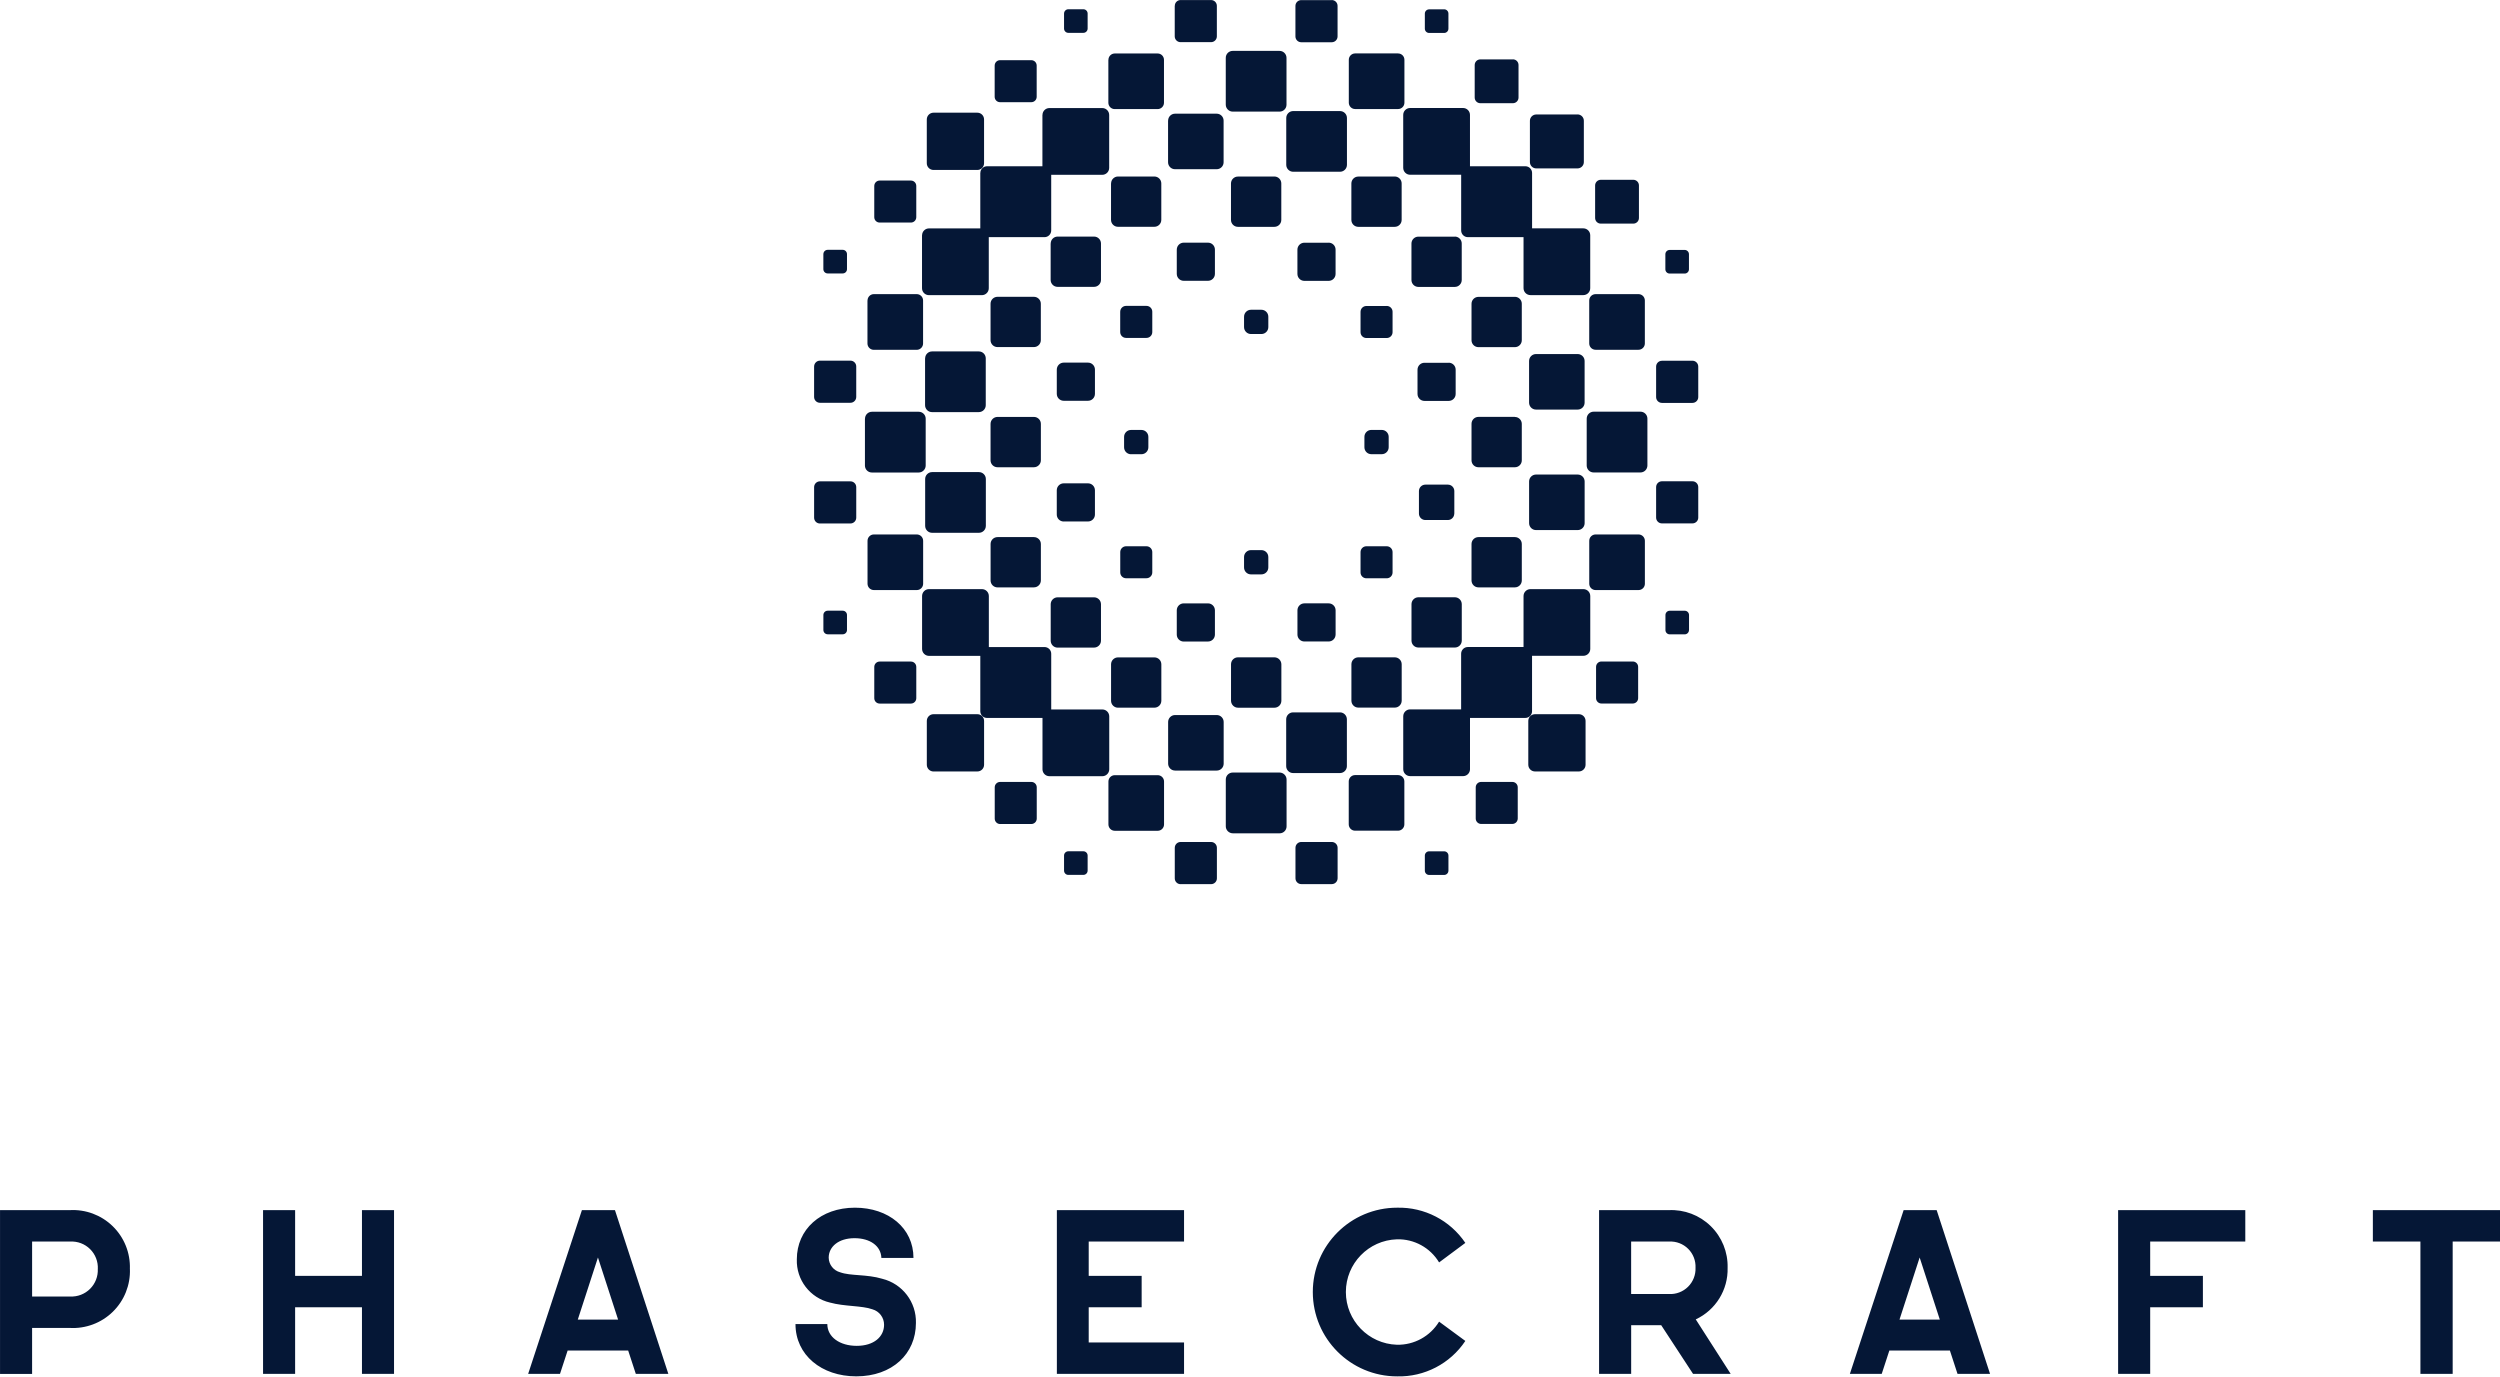
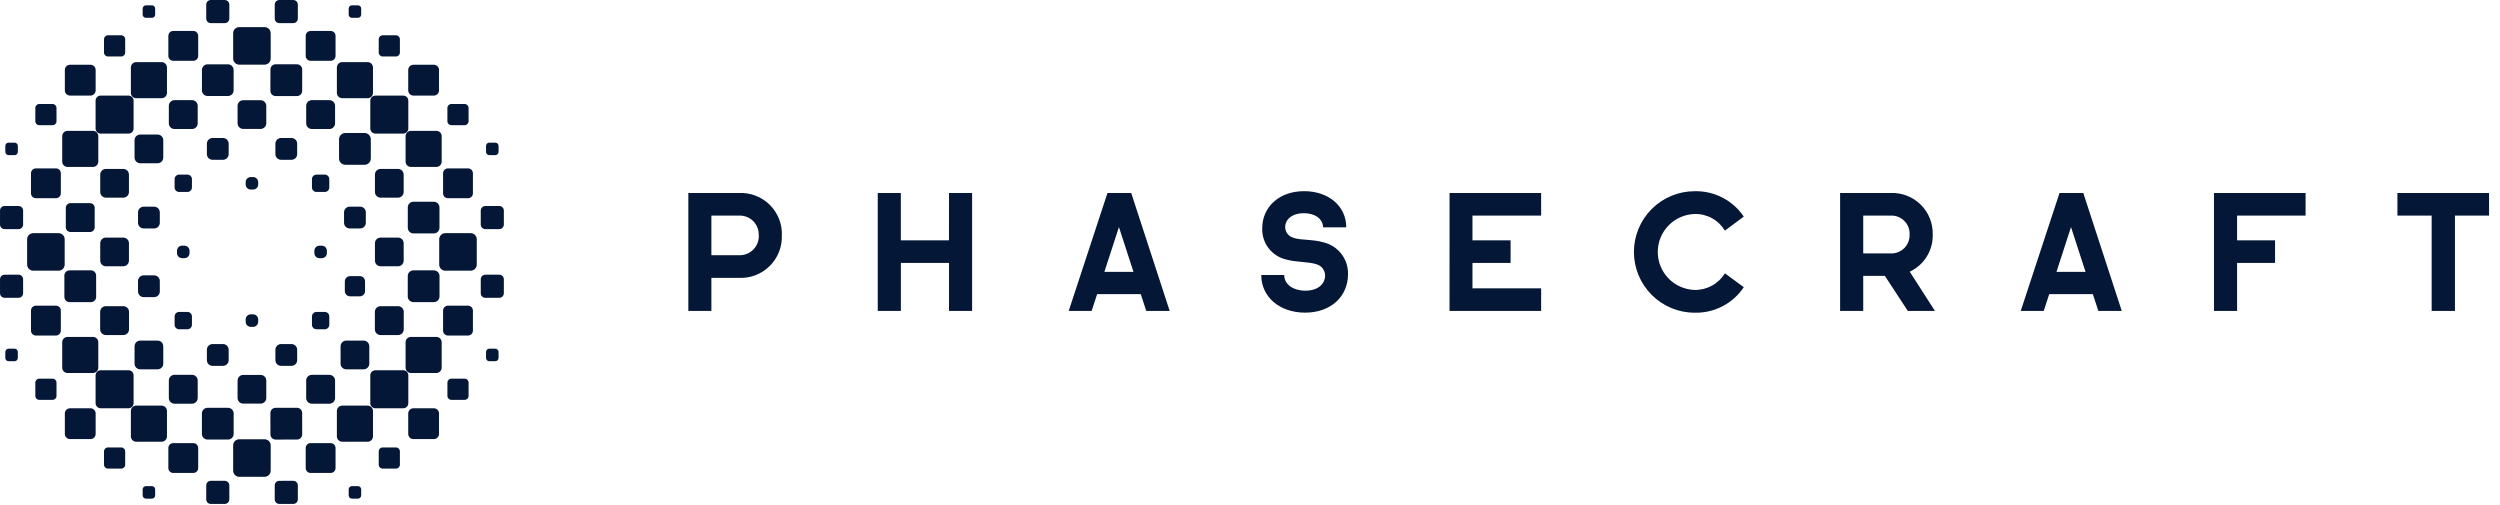
- <svg xmlns="http://www.w3.org/2000/svg" width="186" height="102.4" viewBox="0 0 186 102.4">
-   <g id="PC_Logo_Temp" data-name="PC Logo – Temp" transform="translate(-35 -34.563)">
-     <path id="Path_36048" data-name="Path 36048" d="M387.379,440.242v2.337h-3.521v9.846h-2.4v-9.846h-3.538v-2.337Zm-28.412,12.183h2.386v-4.957h3.922v-2.337h-3.922v-2.553h7.076v-2.337h-9.462Zm-13.5-12.183,3.972,12.183h-2.42l-.567-1.736h-4.506l-.567,1.736h-2.37l4-12.183Zm.234,8.144-1.5-4.622-1.5,4.622Zm-18.158-.017,2.6,4.056h-2.8l-2.369-3.622h-2.236v3.622H320.35V440.242h5.174a4.182,4.182,0,0,1,4.389,4.289A4.111,4.111,0,0,1,327.543,448.369Zm-.017-3.838a1.866,1.866,0,0,0-1.953-1.953h-2.837v3.905h2.82A1.879,1.879,0,0,0,327.526,444.531Zm-22.216-2.119a3.545,3.545,0,0,1,3.138,1.719l1.952-1.452a5.948,5.948,0,0,0-5.073-2.62,6.275,6.275,0,0,0,0,12.55,5.921,5.921,0,0,0,5.073-2.636l-1.952-1.436a3.584,3.584,0,0,1-3.138,1.719,3.924,3.924,0,0,1,0-7.844Zm-25.3,10.013h9.462v-2.337h-7.093v-2.62h3.939v-2.337h-3.939v-2.553h7.093v-2.337h-9.462Zm-12.987-7.076c-1.168-.351-2.353-.2-3.138-.484a1.148,1.148,0,0,1-.851-1.085c0-.818.735-1.452,1.92-1.452,1.168,0,1.969.584,2,1.469h2.387c0-2.219-1.853-3.738-4.355-3.738-2.554,0-4.323,1.619-4.323,3.839a3.192,3.192,0,0,0,2.47,3.221c1.085.3,2.369.217,3.154.5a1.191,1.191,0,0,1,.867,1.151c0,.885-.751,1.568-2.036,1.568-1.252,0-2.186-.651-2.186-1.619h-2.369c0,2.3,1.936,3.888,4.522,3.888,2.67,0,4.439-1.668,4.439-3.971A3.294,3.294,0,0,0,267.02,445.349Zm-19.891-5.107,3.972,12.183h-2.42l-.568-1.736h-4.506l-.568,1.736h-2.369l4-12.183Zm.234,8.144-1.5-4.622-1.5,4.622Zm-19.057-3.254h-4.973v-4.89h-2.386v12.183h2.386v-4.957h4.973v4.957h2.386V440.242h-2.386Zm-17.265-.517a4.241,4.241,0,0,1-4.49,4.39h-2.787v3.421h-2.386V440.242h5.173A4.237,4.237,0,0,1,211.042,444.614Zm-2.387,0a1.949,1.949,0,0,0-2.052-2.036h-2.837v4.089H206.6A1.963,1.963,0,0,0,208.655,444.614Z" transform="translate(-166.379 -315.644)" fill="#051736" />
-     <path id="Path_36049" data-name="Path 36049" d="M299.849,352.57v-2.326a.4.4,0,0,1,.4-.4h2.326a.4.4,0,0,1,.4.4v2.326a.4.4,0,0,1-.4.4h-2.326A.4.4,0,0,1,299.849,352.57Zm-3.468-4.754H297.5a.319.319,0,0,0,.319-.32v-1.117a.319.319,0,0,0-.319-.319h-1.117a.319.319,0,0,0-.32.319V347.5A.32.32,0,0,0,296.381,347.815Zm17.906,17.9h1.117a.319.319,0,0,0,.319-.32v-1.117a.319.319,0,0,0-.319-.32h-1.117a.319.319,0,0,0-.319.32V365.4A.319.319,0,0,0,314.288,365.717Zm13.589-22.358h.774a.516.516,0,0,0,.516-.516v-.774a.516.516,0,0,0-.516-.516h-.774a.516.516,0,0,0-.516.516v.774A.516.516,0,0,0,327.877,343.359Zm-8.925-8.94h.774a.516.516,0,0,0,.516-.516v-.774a.516.516,0,0,0-.516-.516h-.774a.516.516,0,0,0-.516.516v.774A.516.516,0,0,0,318.952,334.42Zm-9.74,27.513h2.326a.405.405,0,0,0,.4-.4V359.2a.4.4,0,0,0-.4-.4h-2.326a.4.4,0,0,0-.4.4v2.326A.405.405,0,0,0,309.212,361.933Zm-4.953-3.91h3.261a.5.5,0,0,0,.5-.5V354.26a.5.5,0,0,0-.5-.5h-3.261a.5.5,0,0,0-.5.5v3.261A.5.5,0,0,0,304.258,358.023Zm-8.452-18.45,2.27,0a.432.432,0,0,0,.432-.432l0-2.271a.432.432,0,0,0-.433-.432l-2.27,0a.433.433,0,0,0-.432.433l0,2.27A.432.432,0,0,0,295.807,339.573Zm22.774,4.074H320.1a.433.433,0,0,0,.433-.433V341.7a.433.433,0,0,0-.433-.434h-1.516a.433.433,0,0,0-.434.434v1.516A.433.433,0,0,0,318.581,343.647Zm-4.636-4.223,1.806,0a.516.516,0,0,0,.516-.516l0-1.806a.517.517,0,0,0-.517-.516l-1.806,0a.517.517,0,0,0-.516.517l0,1.806A.516.516,0,0,0,313.945,339.425Zm8.927,8.931h1.806a.515.515,0,0,0,.516-.516v-1.806a.516.516,0,0,0-.516-.516h-1.806a.516.516,0,0,0-.516.516v1.806A.516.516,0,0,0,322.873,348.356Zm-13.852-4.029h2.709a.517.517,0,0,0,.516-.516V341.1a.516.516,0,0,0-.516-.516h-2.709a.516.516,0,0,0-.516.516v2.709A.516.516,0,0,0,309.021,344.327Zm0-8.94h2.709a.516.516,0,0,0,.516-.516v-2.709a.516.516,0,0,0-.516-.516h-2.709a.516.516,0,0,0-.516.516v2.709A.516.516,0,0,0,309.021,335.387Zm4.471,13.421H316.2a.516.516,0,0,0,.516-.516v-2.709a.517.517,0,0,0-.516-.516h-2.709a.517.517,0,0,0-.516.516v2.709A.516.516,0,0,0,313.492,348.808Zm4.492,4.47h2.709a.516.516,0,0,0,.516-.516v-2.709a.516.516,0,0,0-.516-.516h-2.709a.516.516,0,0,0-.516.516v2.709A.516.516,0,0,0,317.984,353.277Zm4.656,13.13h2.27a.432.432,0,0,0,.432-.432V363.7a.432.432,0,0,0-.432-.432h-2.27a.432.432,0,0,0-.432.432v2.27A.432.432,0,0,0,322.641,366.407ZM304.15,340.264l3.484,0a.516.516,0,0,0,.516-.517l0-3.483a.516.516,0,0,0-.516-.516l-3.484,0a.515.515,0,0,0-.515.516l0,3.483A.515.515,0,0,0,304.15,340.264Zm-4.33,4.261h3.192a.472.472,0,0,0,.473-.473V340.86a.473.473,0,0,0-.473-.473H299.82a.473.473,0,0,0-.473.473v3.192A.473.473,0,0,0,299.82,344.525Zm-.145-8.751h3.483a.516.516,0,0,0,.516-.516v-3.483a.516.516,0,0,0-.516-.516h-3.483a.516.516,0,0,0-.516.516v3.483A.516.516,0,0,0,299.675,335.774Zm4.247,13.646h3.935a.516.516,0,0,0,.516-.516V344.97a.516.516,0,0,0-.516-.516h-3.935a.516.516,0,0,0-.516.516V348.9A.516.516,0,0,0,303.921,349.421Zm4.316,4.62h4.276a.5.5,0,0,0,.5-.5v-4.276a.5.5,0,0,0-.5-.5h-4.276a.5.5,0,0,0-.5.5v4.276A.5.5,0,0,0,308.237,354.04Zm4.642,4.334h3.935a.516.516,0,0,0,.516-.516v-3.935a.516.516,0,0,0-.516-.516h-3.935a.516.516,0,0,0-.516.516v3.935A.516.516,0,0,0,312.879,358.374Zm9.348-.419h3.1a.515.515,0,0,0,.516-.516v-3.1a.516.516,0,0,0-.516-.516h-3.1a.517.517,0,0,0-.516.516v3.1A.516.516,0,0,0,322.227,357.954Zm-4.485,4.48h3.192a.473.473,0,0,0,.473-.473v-3.192a.472.472,0,0,0-.473-.473h-3.192a.473.473,0,0,0-.473.473v3.192A.473.473,0,0,0,317.742,362.434Zm8.782.188h3.483a.516.516,0,0,0,.516-.516v-3.484a.516.516,0,0,0-.516-.516h-3.483a.516.516,0,0,0-.516.516v3.484A.516.516,0,0,0,326.524,362.622Zm3.612-9.861v-2.709a.516.516,0,0,0-.516-.516h-2.709a.516.516,0,0,0-.516.516v2.709a.516.516,0,0,0,.516.516h2.709A.516.516,0,0,0,330.137,352.761Zm17.586,8.767V359.2a.4.4,0,0,0-.4-.4h-2.326a.4.4,0,0,0-.4.4v2.326a.405.405,0,0,0,.4.4h2.326A.405.405,0,0,0,347.722,361.528Zm-5.156,3.87v-1.117a.319.319,0,0,0-.319-.32H341.13a.319.319,0,0,0-.319.32V365.4a.319.319,0,0,0,.319.32h1.117A.319.319,0,0,0,342.566,365.4Zm17.9-17.9v-1.117a.319.319,0,0,0-.319-.319h-1.117a.319.319,0,0,0-.319.319V347.5a.319.319,0,0,0,.319.32h1.117A.319.319,0,0,0,360.463,347.5ZM338.121,333.9v-.774a.516.516,0,0,0-.516-.516h-.774a.516.516,0,0,0-.516.516v.774a.516.516,0,0,0,.516.516h.774A.516.516,0,0,0,338.121,333.9Zm-8.982,8.929v-.753a.5.5,0,0,0-.5-.5h-.753a.5.5,0,0,0-.5.5v.753a.5.5,0,0,0,.5.5h.753A.5.5,0,0,0,329.139,342.832Zm27.542,9.737v-2.326a.4.4,0,0,0-.4-.4H353.95a.4.4,0,0,0-.4.4v2.326a.4.4,0,0,0,.4.4h2.326A.4.4,0,0,0,356.681,352.57Zm-3.912,4.951V354.26a.5.5,0,0,0-.5-.5h-3.261a.5.5,0,0,0-.5.5v3.261a.5.5,0,0,0,.5.5h3.261A.5.5,0,0,0,352.769,357.521Zm-18.448,8.452,0-2.27a.432.432,0,0,0-.433-.432l-2.27,0a.432.432,0,0,0-.432.433l0,2.27a.432.432,0,0,0,.432.432l2.271,0A.432.432,0,0,0,334.32,365.973Zm4.089-22.758V341.7a.433.433,0,0,0-.434-.434H336.46a.433.433,0,0,0-.433.434v1.516a.433.433,0,0,0,.433.433h1.516A.433.433,0,0,0,338.41,343.214Zm-4.238,4.624,0-1.806a.516.516,0,0,0-.517-.515l-1.806,0a.516.516,0,0,0-.516.516l0,1.806a.515.515,0,0,0,.516.515l1.806,0A.517.517,0,0,0,334.171,347.839Zm8.833-9v-1.676a.479.479,0,0,0-.479-.479h-1.675a.479.479,0,0,0-.479.479v1.676a.478.478,0,0,0,.479.479h1.675A.478.478,0,0,0,343,338.842Zm-3.916,13.919v-2.709a.516.516,0,0,0-.516-.516h-2.709a.516.516,0,0,0-.516.516v2.709a.516.516,0,0,0,.516.516h2.709A.516.516,0,0,0,339.089,352.761Zm-8.957,0v-2.709a.516.516,0,0,0-.516-.516h-2.709a.516.516,0,0,0-.516.516v2.709a.516.516,0,0,0,.516.516h2.709A.516.516,0,0,0,330.132,352.761Zm13.427-4.469v-2.709a.517.517,0,0,0-.516-.516h-2.709a.517.517,0,0,0-.516.516v2.709a.516.516,0,0,0,.516.516h2.709A.516.516,0,0,0,343.559,348.292Zm4.466-4.481V341.1a.516.516,0,0,0-.515-.516H344.8a.516.516,0,0,0-.516.516v2.709a.516.516,0,0,0,.516.516h2.709A.516.516,0,0,0,348.025,343.81Zm13.128-4.671v-2.27a.433.433,0,0,0-.432-.432H358.45a.433.433,0,0,0-.432.432v2.27a.432.432,0,0,0,.432.432h2.271A.432.432,0,0,0,361.154,339.139Zm-26.142,18.49,0-3.483a.516.516,0,0,0-.517-.516l-3.483,0a.515.515,0,0,0-.516.517l0,3.483a.516.516,0,0,0,.517.516l3.483,0A.517.517,0,0,0,335.011,357.63Zm4.276,4.332v-3.192a.473.473,0,0,0-.473-.473h-3.192a.472.472,0,0,0-.473.473v3.192a.473.473,0,0,0,.473.473h3.192A.473.473,0,0,0,339.287,361.961Zm-8.769.146v-3.484a.516.516,0,0,0-.516-.516h-3.484a.516.516,0,0,0-.516.516v3.484a.515.515,0,0,0,.516.516H330A.515.515,0,0,0,330.518,362.107Zm13.653-4.249v-3.935a.516.516,0,0,0-.516-.516h-3.935a.516.516,0,0,0-.516.516v3.935a.516.516,0,0,0,.516.516h3.935A.516.516,0,0,0,344.172,357.858Zm4.616-4.314v-4.276a.5.5,0,0,0-.5-.5h-4.276a.5.5,0,0,0-.5.5v4.276a.5.5,0,0,0,.5.5h4.276A.5.5,0,0,0,348.788,353.544Zm4.332-4.64V344.97a.516.516,0,0,0-.516-.516H348.67a.516.516,0,0,0-.516.516V348.9a.516.516,0,0,0,.516.516H352.6A.516.516,0,0,0,353.12,348.9Zm-.419-9.352v-3.1a.515.515,0,0,0-.516-.516h-3.1a.515.515,0,0,0-.516.516v3.1a.516.516,0,0,0,.516.516h3.1A.516.516,0,0,0,352.7,339.552Zm4.482,4.5V340.86a.473.473,0,0,0-.473-.473h-3.193a.473.473,0,0,0-.473.473v3.192a.473.473,0,0,0,.473.473h3.193A.473.473,0,0,0,357.183,344.052Zm.188-8.794v-3.483a.516.516,0,0,0-.516-.516h-3.483a.516.516,0,0,0-.516.516v3.483a.516.516,0,0,0,.516.516h3.483A.516.516,0,0,0,357.371,335.258Zm-9.861-3.612H344.8a.516.516,0,0,0-.516.516v2.709a.516.516,0,0,0,.516.516h2.709a.516.516,0,0,0,.515-.516v-2.709A.515.515,0,0,0,347.51,331.646Zm-47.661-17.183v2.326a.4.4,0,0,0,.4.4h2.326a.4.4,0,0,0,.4-.4v-2.326a.4.4,0,0,0-.4-.4h-2.326A.4.4,0,0,0,299.849,314.463Zm-3.787,5.074v1.117a.32.32,0,0,0,.32.32H297.5a.319.319,0,0,0,.319-.32v-1.117a.319.319,0,0,0-.319-.32h-1.117A.32.32,0,0,0,296.062,319.537Zm17.907-17.9v1.117a.319.319,0,0,0,.319.32h1.117a.319.319,0,0,0,.319-.32v-1.117a.319.319,0,0,0-.319-.319h-1.117A.319.319,0,0,0,313.969,301.635Zm13.392,22.555v.774a.516.516,0,0,0,.516.516h.774a.516.516,0,0,0,.516-.516v-.774a.516.516,0,0,0-.516-.516h-.774A.516.516,0,0,0,327.361,324.19Zm-8.9,8.951v.752a.5.5,0,0,0,.5.5h.753a.5.5,0,0,0,.5-.5v-.752a.5.5,0,0,0-.5-.5h-.753A.5.5,0,0,0,318.461,333.141Zm-9.654-27.636v2.326a.4.4,0,0,0,.4.4h2.326a.4.4,0,0,0,.4-.4v-2.326a.4.4,0,0,0-.4-.4h-2.326A.4.4,0,0,0,308.807,305.505Zm-5.05,4.007v3.261a.5.5,0,0,0,.5.5h3.261a.5.5,0,0,0,.5-.5v-3.261a.5.5,0,0,0-.5-.5h-3.261A.5.5,0,0,0,303.757,309.512Zm-8.384,18.38,0,2.27a.433.433,0,0,0,.432.433l2.27,0a.433.433,0,0,0,.433-.432l0-2.27a.432.432,0,0,0-.432-.433l-2.27,0A.433.433,0,0,0,295.374,327.892Zm22.774-4.073v1.516a.433.433,0,0,0,.434.433H320.1a.433.433,0,0,0,.433-.433v-1.516a.433.433,0,0,0-.433-.433h-1.516A.433.433,0,0,0,318.147,323.819Zm-4.718,4.305,0,1.806a.516.516,0,0,0,.516.516l1.806,0a.517.517,0,0,0,.517-.516l0-1.806a.517.517,0,0,0-.516-.517l-1.806,0A.516.516,0,0,0,313.429,328.124Zm8.927-8.931V321a.516.516,0,0,0,.516.516h1.806a.516.516,0,0,0,.516-.516v-1.806a.516.516,0,0,0-.516-.516h-1.806A.517.517,0,0,0,322.356,319.193ZM308.5,323.222v2.71a.516.516,0,0,0,.516.515h2.709a.516.516,0,0,0,.516-.515v-2.71a.516.516,0,0,0-.516-.516h-2.709A.516.516,0,0,0,308.5,323.222Zm0,8.94v2.709a.516.516,0,0,0,.516.516h2.709a.516.516,0,0,0,.516-.516v-2.709a.516.516,0,0,0-.516-.516h-2.709A.516.516,0,0,0,308.5,332.162Zm4.471-13.421v2.709a.516.516,0,0,0,.516.516H316.2a.516.516,0,0,0,.516-.516v-2.709a.516.516,0,0,0-.516-.516h-2.709A.516.516,0,0,0,312.976,318.741Zm4.492-4.469v2.709a.516.516,0,0,0,.516.516h2.709a.516.516,0,0,0,.516-.516v-2.709a.516.516,0,0,0-.516-.516h-2.709A.516.516,0,0,0,317.468,314.272Zm4.74-13.213v2.27a.432.432,0,0,0,.432.432h2.27a.433.433,0,0,0,.432-.432v-2.27a.432.432,0,0,0-.432-.432h-2.27A.432.432,0,0,0,322.208,301.059Zm-18.575,26.226,0,3.484a.515.515,0,0,0,.515.516l3.484,0a.515.515,0,0,0,.516-.515l0-3.484a.516.516,0,0,0-.516-.516l-3.484,0A.516.516,0,0,0,303.633,327.284Zm-4.286-4.3v3.193a.473.473,0,0,0,.473.473h3.192a.473.473,0,0,0,.473-.473V322.98a.473.473,0,0,0-.473-.473H299.82A.473.473,0,0,0,299.347,322.98Zm-.188,8.795v3.483a.516.516,0,0,0,.516.516h3.483a.516.516,0,0,0,.516-.516v-3.483a.516.516,0,0,0-.516-.516h-3.483A.516.516,0,0,0,299.159,331.775Zm4.247-13.647v3.935a.516.516,0,0,0,.516.516h3.935a.516.516,0,0,0,.516-.516v-3.935a.516.516,0,0,0-.516-.516h-3.935A.516.516,0,0,0,303.405,318.128Zm4.336-4.64v4.276a.5.5,0,0,0,.5.5h4.276a.5.5,0,0,0,.5-.5v-4.276a.5.5,0,0,0-.5-.5h-4.276A.5.5,0,0,0,307.741,313.488Zm4.622-4.314v3.935a.516.516,0,0,0,.516.516h3.935a.516.516,0,0,0,.516-.516v-3.935a.516.516,0,0,0-.516-.516h-3.935A.516.516,0,0,0,312.363,309.175Zm9.348.419v3.1a.517.517,0,0,0,.516.516h3.1a.516.516,0,0,0,.516-.516v-3.1a.516.516,0,0,0-.516-.516h-3.1A.516.516,0,0,0,321.711,309.594Zm-4.442-4.522v3.192a.473.473,0,0,0,.473.473h3.192a.473.473,0,0,0,.473-.473v-3.192a.472.472,0,0,0-.473-.473h-3.192A.473.473,0,0,0,317.27,305.072Zm8.739-.146v3.483a.516.516,0,0,0,.516.516h3.483a.516.516,0,0,0,.516-.516v-3.483a.516.516,0,0,0-.516-.516h-3.483A.516.516,0,0,0,326.008,304.926Zm3.612,8.83h-2.709a.516.516,0,0,0-.516.516v2.709a.516.516,0,0,0,.516.516h2.709a.516.516,0,0,0,.516-.516v-2.709A.516.516,0,0,0,329.621,313.756Zm17.744-8.718h-2.419a.42.42,0,0,0-.421.421v2.419a.421.421,0,0,0,.421.421h2.419a.421.421,0,0,0,.421-.421v-2.419A.421.421,0,0,0,347.365,305.038Zm-5.118-3.722H341.13a.319.319,0,0,0-.319.319v1.117a.319.319,0,0,0,.319.32h1.117a.319.319,0,0,0,.319-.32v-1.117A.319.319,0,0,0,342.247,301.316Zm17.9,17.9h-1.117a.319.319,0,0,0-.319.32v1.117a.319.319,0,0,0,.319.32h1.117a.319.319,0,0,0,.319-.32v-1.117A.32.32,0,0,0,360.144,319.218Zm-22.55,13.421h-.753a.5.5,0,0,0-.5.5v.752a.5.5,0,0,0,.5.5h.753a.5.5,0,0,0,.5-.5v-.752A.5.5,0,0,0,337.594,332.639Zm-8.957-8.94h-.753a.5.5,0,0,0-.5.5v.752a.5.5,0,0,0,.5.5h.753a.5.5,0,0,0,.5-.5V324.2A.5.5,0,0,0,328.637,323.7Zm27.686-9.7H353.9a.42.42,0,0,0-.42.421v2.419a.42.42,0,0,0,.42.421h2.42a.42.42,0,0,0,.42-.421v-2.419A.42.42,0,0,0,356.323,314Zm-4.152-4.86H349.1a.472.472,0,0,0-.472.472v3.069a.472.472,0,0,0,.472.472h3.069a.472.472,0,0,0,.472-.472v-3.069A.472.472,0,0,0,352.171,309.136Zm-18.283-8.509-2.271,0a.432.432,0,0,0-.432.432l0,2.27a.432.432,0,0,0,.432.433l2.27,0a.433.433,0,0,0,.433-.432l0-2.271A.432.432,0,0,0,333.888,300.628Zm4.087,22.758H336.46a.433.433,0,0,0-.433.433v1.516a.433.433,0,0,0,.433.433h1.516a.433.433,0,0,0,.434-.433v-1.516A.433.433,0,0,0,337.976,323.386Zm-4.32-4.708-1.806,0a.515.515,0,0,0-.516.516l0,1.806a.517.517,0,0,0,.516.517l1.806,0a.516.516,0,0,0,.517-.516l0-1.806A.516.516,0,0,0,333.656,318.678Zm8.935,8.932h-1.806a.516.516,0,0,0-.516.516v1.806a.516.516,0,0,0,.516.516h1.806a.516.516,0,0,0,.516-.516v-1.806A.516.516,0,0,0,342.591,327.61Zm-4.018-13.854h-2.709a.516.516,0,0,0-.516.516v2.709a.516.516,0,0,0,.516.516h2.709a.516.516,0,0,0,.516-.516v-2.709A.516.516,0,0,0,338.573,313.756Zm-8.957,0h-2.709a.516.516,0,0,0-.516.516v2.709a.516.516,0,0,0,.516.516h2.709a.516.516,0,0,0,.516-.516v-2.709A.516.516,0,0,0,329.616,313.756Zm13.427,4.47h-2.709a.516.516,0,0,0-.516.516v2.709a.516.516,0,0,0,.516.516h2.709a.516.516,0,0,0,.516-.516v-2.709A.516.516,0,0,0,343.043,318.225Zm4.467,4.481H344.8a.516.516,0,0,0-.516.516v2.71a.515.515,0,0,0,.516.515h2.709a.515.515,0,0,0,.515-.515v-2.71A.515.515,0,0,0,347.51,322.707Zm13.211,4.754H358.45a.433.433,0,0,0-.432.432v2.27a.433.433,0,0,0,.432.433h2.271a.433.433,0,0,0,.432-.433v-2.27A.433.433,0,0,0,360.721,327.461ZM334.5,308.887l-3.483,0a.515.515,0,0,0-.517.516l0,3.483a.516.516,0,0,0,.516.517l3.483,0a.517.517,0,0,0,.517-.516l0-3.483A.517.517,0,0,0,334.5,308.887Zm4.319-4.288h-3.192a.472.472,0,0,0-.473.473v3.192a.473.473,0,0,0,.473.473h3.192a.473.473,0,0,0,.473-.473v-3.192A.473.473,0,0,0,338.814,304.6ZM330,304.41h-3.484a.516.516,0,0,0-.516.516v3.483a.516.516,0,0,0,.516.516H330a.516.516,0,0,0,.516-.516v-3.483A.516.516,0,0,0,330,304.41Zm13.653,4.249h-3.935a.516.516,0,0,0-.516.516v3.935a.516.516,0,0,0,.516.516h3.935a.516.516,0,0,0,.516-.516v-3.935A.516.516,0,0,0,343.656,308.659Zm4.637,4.334h-4.276a.5.5,0,0,0-.5.5v4.276a.5.5,0,0,0,.5.5h4.276a.5.5,0,0,0,.5-.5v-4.276A.5.5,0,0,0,348.293,312.993Zm4.312,4.62H348.67a.516.516,0,0,0-.516.516v3.935a.516.516,0,0,0,.516.516H352.6a.516.516,0,0,0,.516-.516v-3.935A.516.516,0,0,0,352.6,317.613Zm-.42,9.352h-3.1a.516.516,0,0,0-.516.516v3.1a.516.516,0,0,0,.516.516h3.1a.516.516,0,0,0,.516-.516v-3.1A.516.516,0,0,0,352.185,326.965Zm4.525-4.457h-3.193a.473.473,0,0,0-.473.473v3.193a.473.473,0,0,0,.473.473h3.193a.473.473,0,0,0,.473-.473V322.98A.473.473,0,0,0,356.71,322.507Zm.145,8.752h-3.483a.516.516,0,0,0-.516.516v3.483a.516.516,0,0,0,.516.516h3.483a.516.516,0,0,0,.516-.516v-3.483A.516.516,0,0,0,356.855,331.259Zm-8.83,3.612v-2.709a.515.515,0,0,0-.515-.516H344.8a.516.516,0,0,0-.516.516v2.709a.516.516,0,0,0,.516.516h2.709A.516.516,0,0,0,348.025,334.871Z" transform="translate(-199.803 -266.061)" fill="#051736" />
-   </g>
+ <svg xmlns="http://www.w3.org/2000/svg" width="218" height="44" viewBox="0 0 218 44" fill="none">
+   <path d="M217.045 16.83V18.801H214.072V27.113H212.041V18.801H209.055V16.829L217.045 16.83ZM193.059 27.114H195.074V22.93H198.384V20.958H195.074V18.801H201.048V16.829H193.059V27.114ZM181.663 16.83L185.018 27.114H182.975L182.496 25.649H178.692L178.213 27.114H176.208L179.589 16.83H181.663ZM181.86 23.705L180.592 19.802L179.325 23.705H181.86ZM166.531 23.691L168.728 27.114H166.362L164.361 24.057H162.474V27.114H160.458V16.83H164.826C165.312 16.805 165.798 16.881 166.253 17.053C166.708 17.226 167.123 17.49 167.471 17.829C167.819 18.169 168.093 18.578 168.276 19.028C168.459 19.479 168.547 19.963 168.534 20.449C168.553 21.126 168.373 21.794 168.017 22.369C167.661 22.945 167.145 23.405 166.531 23.691ZM166.517 20.45C166.527 20.231 166.492 20.012 166.413 19.807C166.333 19.603 166.212 19.417 166.057 19.262C165.902 19.107 165.716 18.985 165.512 18.906C165.307 18.827 165.088 18.791 164.869 18.802H162.474V22.098H164.857C165.077 22.108 165.296 22.072 165.501 21.993C165.706 21.914 165.892 21.793 166.048 21.639C166.204 21.484 166.327 21.298 166.407 21.094C166.488 20.889 166.525 20.671 166.517 20.451V20.45ZM147.762 18.661C148.292 18.646 148.817 18.772 149.283 19.027C149.748 19.282 150.137 19.657 150.41 20.112L152.058 18.886C151.587 18.187 150.948 17.619 150.199 17.233C149.451 16.846 148.617 16.654 147.775 16.674C146.37 16.674 145.023 17.232 144.03 18.226C143.036 19.219 142.478 20.566 142.478 21.971C142.478 23.376 143.036 24.723 144.03 25.716C145.023 26.71 146.37 27.268 147.775 27.268C148.619 27.289 149.454 27.095 150.203 26.706C150.952 26.317 151.59 25.745 152.058 25.042L150.41 23.831C150.135 24.284 149.745 24.656 149.28 24.91C148.815 25.165 148.292 25.293 147.762 25.282C146.903 25.253 146.088 24.892 145.49 24.275C144.892 23.657 144.558 22.831 144.558 21.971C144.558 21.111 144.892 20.285 145.49 19.668C146.088 19.05 146.903 18.689 147.762 18.661ZM126.398 27.113H134.387V25.141H128.399V22.93H131.724V20.958H128.399V18.801H134.387V16.829H126.401L126.398 27.113ZM115.435 21.14C114.449 20.844 113.448 20.971 112.786 20.732C112.584 20.677 112.404 20.558 112.274 20.393C112.145 20.228 112.072 20.025 112.068 19.815C112.068 19.125 112.686 18.589 113.688 18.589C114.674 18.589 115.35 19.083 115.378 19.825H117.393C117.393 17.952 115.829 16.669 113.715 16.669C111.559 16.669 110.066 18.035 110.066 19.91C110.045 20.535 110.241 21.147 110.621 21.643C111.001 22.14 111.543 22.488 112.152 22.629C113.068 22.883 114.153 22.812 114.814 23.052C115.026 23.111 115.212 23.238 115.344 23.414C115.476 23.589 115.548 23.803 115.547 24.023C115.547 24.77 114.913 25.347 113.828 25.347C112.769 25.347 111.983 24.798 111.983 23.98H109.982C109.982 25.922 111.616 27.263 113.8 27.263C116.054 27.263 117.547 25.851 117.547 23.909C117.563 23.276 117.363 22.657 116.979 22.154C116.596 21.651 116.052 21.293 115.438 21.14L115.435 21.14ZM98.642 16.829L101.997 27.113H99.954L99.475 25.648H95.671L95.191 27.113H93.191L96.572 16.829H98.642ZM98.839 23.704L97.571 19.801L96.303 23.704H98.839ZM82.751 20.957H78.553V16.829H76.54V27.113H78.556V22.929H82.754V27.113H84.769V16.829H82.754L82.751 20.957ZM68.176 20.521C68.194 21.02 68.109 21.517 67.924 21.981C67.739 22.444 67.459 22.864 67.102 23.213C66.745 23.563 66.319 23.833 65.851 24.008C65.383 24.183 64.884 24.258 64.386 24.228H62.033V27.116H60.023V16.831H64.39C64.887 16.802 65.385 16.876 65.852 17.049C66.319 17.223 66.744 17.492 67.101 17.839C67.457 18.186 67.738 18.605 67.924 19.066C68.109 19.528 68.197 20.024 68.18 20.521L68.176 20.521ZM66.161 20.521C66.172 20.291 66.134 20.062 66.05 19.847C65.967 19.633 65.839 19.439 65.676 19.277C65.513 19.115 65.317 18.989 65.103 18.907C64.888 18.825 64.658 18.79 64.428 18.802H62.033V22.254H64.428C64.659 22.265 64.89 22.228 65.105 22.145C65.321 22.062 65.517 21.935 65.68 21.772C65.844 21.609 65.972 21.413 66.055 21.198C66.139 20.983 66.177 20.752 66.166 20.521L66.161 20.521Z" fill="#051736" />
+   <path d="M3.421 34.867H4.586C4.774 34.867 4.927 34.714 4.927 34.526V33.361C4.927 33.173 4.774 33.02 4.586 33.02H3.421C3.233 33.02 3.08 33.173 3.08 33.361V34.526C3.08 34.714 3.233 34.867 3.421 34.867Z" fill="#051736" />
+   <path d="M0.746 31.497H1.271C1.428 31.497 1.555 31.37 1.555 31.214V30.689C1.555 30.532 1.428 30.405 1.271 30.405H0.746C0.59 30.405 0.463 30.532 0.463 30.689V31.214C0.463 31.37 0.59 31.497 0.746 31.497Z" fill="#051736" />
+   <path d="M12.723 43.481H13.248C13.405 43.481 13.531 43.354 13.531 43.198V42.673C13.531 42.516 13.405 42.389 13.248 42.389H12.723C12.566 42.389 12.44 42.516 12.44 42.673V43.198C12.44 43.354 12.566 43.481 12.723 43.481Z" fill="#051736" />
+   <path d="M21.867 28.502H22.069C22.315 28.502 22.514 28.303 22.514 28.057V27.855C22.514 27.609 22.315 27.41 22.069 27.41H21.867C21.621 27.41 21.422 27.609 21.422 27.855V28.057C21.422 28.303 21.621 28.502 21.867 28.502Z" fill="#051736" />
+   <path d="M9.41 40.864H10.575C10.763 40.864 10.916 40.711 10.916 40.523V39.358C10.916 39.17 10.763 39.017 10.575 39.017H9.41C9.222 39.017 9.069 39.17 9.069 39.358V40.523C9.069 40.711 9.222 40.864 9.41 40.864Z" fill="#051736" />
+   <path d="M6.105 38.289H7.889C8.139 38.289 8.341 38.087 8.341 37.838V36.053C8.341 35.804 8.139 35.602 7.889 35.602H6.105C5.856 35.602 5.654 35.804 5.654 36.053V37.838C5.654 38.087 5.856 38.289 6.105 38.289Z" fill="#051736" />
+   <path d="M0.4 25.968L1.62 25.967C1.839 25.967 2.017 25.789 2.017 25.569L2.015 24.349C2.015 24.13 1.837 23.952 1.618 23.953L0.397 23.954C0.178 23.954 0 24.132 0.001 24.352L0.002 25.572C0.002 25.791 0.18 25.969 0.4 25.968Z" fill="#051736" />
+   <path d="M15.618 28.712H16.345C16.562 28.712 16.737 28.537 16.737 28.32V27.593C16.737 27.376 16.562 27.201 16.345 27.201H15.618C15.401 27.201 15.226 27.376 15.226 27.593V28.32C15.226 28.537 15.401 28.712 15.618 28.712Z" fill="#051736" />
+   <path d="M12.53 25.911L13.443 25.91C13.716 25.91 13.937 25.688 13.936 25.416L13.935 24.503C13.935 24.23 13.714 24.01 13.441 24.01L12.528 24.011C12.256 24.011 12.035 24.233 12.035 24.505L12.036 25.418C12.037 25.691 12.258 25.911 12.53 25.911Z" fill="#051736" />
+   <path d="M18.533 31.902H19.446C19.719 31.902 19.94 31.681 19.94 31.408V30.495C19.94 30.223 19.719 30.002 19.446 30.002H18.533C18.261 30.002 18.04 30.223 18.04 30.495V31.408C18.04 31.681 18.261 31.902 18.533 31.902Z" fill="#051736" />
+   <path d="M9.229 29.216H10.755C11.029 29.216 11.251 28.994 11.251 28.72V27.194C11.251 26.92 11.029 26.698 10.755 26.698H9.229C8.955 26.698 8.733 26.92 8.733 27.194V28.72C8.733 28.994 8.955 29.216 9.229 29.216Z" fill="#051736" />
+   <path d="M9.233 23.22H10.751C11.023 23.22 11.244 22.999 11.244 22.727V21.209C11.244 20.937 11.023 20.716 10.751 20.716H9.233C8.961 20.716 8.74 20.937 8.74 21.209V22.727C8.74 22.999 8.961 23.22 9.233 23.22Z" fill="#051736" />
+   <path d="M12.227 32.205H13.744C14.017 32.205 14.238 31.984 14.238 31.711V30.194C14.238 29.921 14.017 29.7 13.744 29.7H12.227C11.954 29.7 11.733 29.921 11.733 30.194V31.711C11.733 31.984 11.954 32.205 12.227 32.205Z" fill="#051736" />
+   <path d="M15.218 35.203H16.744C17.018 35.203 17.24 34.98 17.24 34.706V33.18C17.24 32.906 17.018 32.684 16.744 32.684H15.218C14.944 32.684 14.722 32.906 14.722 33.18V34.706C14.722 34.98 14.944 35.203 15.218 35.203Z" fill="#051736" />
+   <path d="M18.38 43.943H19.6C19.819 43.943 19.997 43.765 19.997 43.546V42.326C19.997 42.106 19.819 41.928 19.6 41.928H18.38C18.16 41.928 17.983 42.106 17.983 42.326V43.546C17.983 43.765 18.16 43.943 18.38 43.943Z" fill="#051736" />
+   <path d="M6.067 26.346L7.933 26.344C8.182 26.344 8.385 26.141 8.384 25.892L8.382 24.025C8.382 23.776 8.179 23.574 7.93 23.574L6.063 23.576C5.814 23.576 5.612 23.779 5.612 24.029L5.614 25.895C5.614 26.144 5.817 26.347 6.067 26.346Z" fill="#051736" />
+   <path d="M3.127 29.258H4.88C5.115 29.258 5.305 29.068 5.305 28.833V27.08C5.305 26.845 5.115 26.655 4.88 26.655H3.127C2.892 26.655 2.702 26.845 2.702 27.08L2.702 28.833C2.702 29.068 2.892 29.258 3.127 29.258Z" fill="#051736" />
+   <path d="M5.891 32.526H8.105C8.363 32.526 8.572 32.317 8.572 32.059V29.845C8.572 29.587 8.363 29.378 8.105 29.378H5.891C5.633 29.378 5.424 29.587 5.424 29.845V32.059C5.424 32.317 5.633 32.526 5.891 32.526Z" fill="#051736" />
+   <path d="M8.78 35.602H11.205C11.451 35.602 11.65 35.402 11.65 35.156V32.731C11.65 32.485 11.451 32.286 11.205 32.286H8.78C8.534 32.286 8.335 32.485 8.335 32.731V35.156C8.335 35.402 8.534 35.602 8.78 35.602Z" fill="#051736" />
+   <path d="M11.879 38.519H14.093C14.351 38.519 14.56 38.31 14.56 38.052V35.838C14.56 35.58 14.351 35.371 14.093 35.371H11.879C11.621 35.371 11.412 35.58 11.412 35.838V38.052C11.412 38.31 11.621 38.519 11.879 38.519Z" fill="#051736" />
+   <path d="M18.099 38.33H19.881C20.154 38.33 20.375 38.109 20.375 37.836V36.054C20.375 35.781 20.154 35.56 19.881 35.56H18.099C17.826 35.56 17.605 35.781 17.605 36.054V37.836C17.605 38.109 17.826 38.33 18.099 38.33Z" fill="#051736" />
+   <path d="M15.105 41.242H16.858C17.092 41.242 17.282 41.052 17.282 40.817V39.064C17.282 38.829 17.092 38.639 16.858 38.639H15.105C14.87 38.639 14.68 38.829 14.68 39.064V40.817C14.68 41.052 14.87 41.242 15.105 41.242Z" fill="#051736" />
+   <path d="M23.22 34.703V33.185C23.22 32.913 22.999 32.692 22.727 32.692H21.209C20.937 32.692 20.716 32.913 20.716 33.185V34.703C20.716 34.975 20.937 35.196 21.209 35.196H22.727C22.999 35.196 23.22 34.975 23.22 34.703Z" fill="#051736" />
+   <path d="M34.871 40.523V39.358C34.871 39.17 34.719 39.017 34.531 39.017H33.365C33.177 39.017 33.025 39.17 33.025 39.358V40.523C33.025 40.711 33.177 40.864 33.365 40.864H34.531C34.719 40.864 34.871 40.711 34.871 40.523Z" fill="#051736" />
+   <path d="M31.496 43.199V42.674C31.496 42.517 31.369 42.39 31.212 42.39H30.687C30.531 42.39 30.404 42.517 30.404 42.674V43.199C30.404 43.355 30.531 43.482 30.687 43.482H31.212C31.369 43.482 31.496 43.355 31.496 43.199Z" fill="#051736" />
+   <path d="M43.474 31.215V30.69C43.474 30.533 43.347 30.406 43.191 30.406H42.666C42.509 30.406 42.382 30.533 42.382 30.69V31.215C42.382 31.371 42.509 31.498 42.666 31.498H43.191C43.347 31.498 43.474 31.371 43.474 31.215Z" fill="#051736" />
+   <path d="M28.505 22.069V21.867C28.505 21.621 28.305 21.422 28.059 21.422H27.858C27.612 21.422 27.413 21.621 27.413 21.867V22.069C27.413 22.315 27.612 22.514 27.858 22.514H28.059C28.305 22.514 28.505 22.315 28.505 22.069Z" fill="#051736" />
+   <path d="M40.86 34.526V33.361C40.86 33.173 40.708 33.02 40.52 33.02H39.354C39.166 33.02 39.014 33.173 39.014 33.361V34.526C39.014 34.715 39.166 34.867 39.354 34.867H40.52C40.708 34.867 40.86 34.715 40.86 34.526Z" fill="#051736" />
+   <path d="M38.283 37.838V36.053C38.283 35.804 38.081 35.602 37.832 35.602H36.048C35.799 35.602 35.597 35.804 35.597 36.053V37.838C35.597 38.087 35.799 38.289 36.048 38.289H37.832C38.081 38.289 38.283 38.087 38.283 37.838Z" fill="#051736" />
+   <path d="M25.972 43.545L25.971 42.325C25.97 42.105 25.792 41.928 25.573 41.928L24.353 41.929C24.134 41.93 23.956 42.108 23.956 42.327L23.957 43.547C23.958 43.767 24.136 43.944 24.355 43.944L25.575 43.943C25.795 43.942 25.972 43.764 25.972 43.545Z" fill="#051736" />
+   <path d="M28.715 28.32V27.593C28.715 27.376 28.539 27.201 28.323 27.201H27.596C27.379 27.201 27.203 27.376 27.203 27.593V28.32C27.203 28.537 27.379 28.712 27.596 28.712H28.323C28.539 28.712 28.715 28.537 28.715 28.32Z" fill="#051736" />
+   <path d="M25.915 31.407L25.913 30.494C25.913 30.222 25.692 30.001 25.419 30.002L24.506 30.003C24.234 30.003 24.013 30.224 24.014 30.497L24.015 31.41C24.015 31.682 24.236 31.903 24.509 31.902L25.422 31.901C25.694 31.901 25.915 31.68 25.915 31.407Z" fill="#051736" />
+   <path d="M31.832 25.383V24.537C31.832 24.284 31.627 24.078 31.374 24.078H30.527C30.274 24.078 30.069 24.284 30.069 24.537V25.383C30.069 25.636 30.274 25.841 30.527 25.841H31.374C31.627 25.841 31.832 25.636 31.832 25.383Z" fill="#051736" />
+   <path d="M29.218 34.707V33.181C29.218 32.907 28.996 32.685 28.722 32.685H27.195C26.922 32.685 26.699 32.907 26.699 33.181V34.707C26.699 34.981 26.922 35.203 27.195 35.203H28.722C28.996 35.203 29.218 34.981 29.218 34.707Z" fill="#051736" />
+   <path d="M32.203 31.711V30.194C32.203 29.921 31.982 29.7 31.709 29.7H30.192C29.919 29.7 29.698 29.921 29.698 30.194V31.711C29.698 31.984 29.919 32.205 30.192 32.205H31.709C31.982 32.205 32.203 31.984 32.203 31.711Z" fill="#051736" />
+   <path d="M35.207 28.72V27.194C35.207 26.92 34.985 26.698 34.711 26.698H33.184C32.91 26.698 32.688 26.92 32.688 27.194V28.72C32.688 28.994 32.91 29.216 33.184 29.216H34.711C34.985 29.216 35.207 28.994 35.207 28.72Z" fill="#051736" />
+   <path d="M43.936 25.57V24.35C43.936 24.131 43.758 23.953 43.539 23.953H42.319C42.099 23.953 41.922 24.131 41.922 24.35V25.57C41.922 25.79 42.099 25.968 42.319 25.968H43.539C43.758 25.968 43.936 25.79 43.936 25.57Z" fill="#051736" />
+   <path d="M26.351 37.877L26.348 36.01C26.348 35.761 26.145 35.559 25.896 35.559L24.03 35.561C23.78 35.561 23.578 35.764 23.578 36.013L23.58 37.88C23.581 38.129 23.783 38.331 24.033 38.331L25.899 38.329C26.149 38.329 26.351 38.126 26.351 37.877Z" fill="#051736" />
+   <path d="M29.26 40.817V39.064C29.26 38.829 29.07 38.639 28.836 38.639H27.082C26.848 38.639 26.658 38.829 26.658 39.064V40.817C26.658 41.052 26.848 41.242 27.082 41.242H28.836C29.07 41.242 29.26 41.052 29.26 40.817Z" fill="#051736" />
+   <path d="M23.605 41.044V38.838C23.605 38.543 23.366 38.304 23.071 38.304H20.865C20.57 38.304 20.331 38.543 20.331 38.838V41.044C20.331 41.339 20.57 41.578 20.865 41.578H23.071C23.366 41.578 23.605 41.339 23.605 41.044Z" fill="#051736" />
+   <path d="M32.524 38.052V35.838C32.524 35.58 32.315 35.371 32.057 35.371H29.843C29.585 35.371 29.376 35.58 29.376 35.838V38.052C29.376 38.31 29.585 38.519 29.843 38.519H32.057C32.315 38.519 32.524 38.31 32.524 38.052Z" fill="#051736" />
+   <path d="M35.606 35.156V32.731C35.606 32.485 35.406 32.286 35.16 32.286H32.736C32.49 32.286 32.29 32.485 32.29 32.731V35.156C32.29 35.402 32.49 35.602 32.736 35.602H35.16C35.406 35.602 35.606 35.402 35.606 35.156Z" fill="#051736" />
+   <path d="M38.515 32.059V29.845C38.515 29.587 38.306 29.378 38.048 29.378H35.834C35.576 29.378 35.367 29.587 35.367 29.845V32.059C35.367 32.317 35.576 32.526 35.834 32.526H38.048C38.306 32.526 38.515 32.317 38.515 32.059Z" fill="#051736" />
+   <path d="M38.326 25.851V24.07C38.326 23.797 38.105 23.575 37.832 23.575H36.05C35.777 23.575 35.556 23.797 35.556 24.07V25.851C35.556 26.124 35.777 26.345 36.05 26.345H37.832C38.105 26.345 38.326 26.124 38.326 25.851Z" fill="#051736" />
+   <path d="M41.238 28.833V27.08C41.238 26.845 41.048 26.655 40.814 26.655H39.06C38.826 26.655 38.636 26.845 38.636 27.08V28.833C38.636 29.068 38.826 29.258 39.06 29.258H40.814C41.048 29.258 41.238 29.068 41.238 28.833Z" fill="#051736" />
+   <path d="M34.706 20.716H33.189C32.916 20.716 32.695 20.937 32.695 21.209V22.727C32.695 22.999 32.916 23.22 33.189 23.22H34.706C34.979 23.22 35.2 22.999 35.2 22.727V21.209C35.2 20.937 34.979 20.716 34.706 20.716Z" fill="#051736" />
+   <path d="M3.421 10.916H4.586C4.774 10.916 4.927 10.763 4.927 10.575V9.41C4.927 9.222 4.774 9.069 4.586 9.069H3.421C3.233 9.069 3.08 9.222 3.08 9.41V10.575C3.08 10.763 3.233 10.916 3.421 10.916Z" fill="#051736" />
+   <path d="M0.746 13.53H1.271C1.428 13.53 1.555 13.403 1.555 13.246V12.721C1.555 12.565 1.428 12.438 1.271 12.438H0.746C0.59 12.438 0.463 12.565 0.463 12.721V13.246C0.463 13.403 0.59 13.53 0.746 13.53Z" fill="#051736" />
+   <path d="M12.723 1.555H13.248C13.405 1.555 13.531 1.428 13.531 1.271V0.746C13.531 0.59 13.405 0.463 13.248 0.463H12.723C12.566 0.463 12.44 0.59 12.44 0.746V1.271C12.44 1.428 12.566 1.555 12.723 1.555Z" fill="#051736" />
+   <path d="M15.88 22.513H16.082C16.328 22.513 16.527 22.314 16.527 22.068V21.866C16.527 21.62 16.328 21.421 16.082 21.421H15.88C15.634 21.421 15.435 21.62 15.435 21.866V22.068C15.435 22.314 15.634 22.513 15.88 22.513Z" fill="#051736" />
+   <path d="M9.41 4.925H10.575C10.763 4.925 10.916 4.773 10.916 4.584V3.419C10.916 3.231 10.763 3.078 10.575 3.078H9.41C9.222 3.078 9.069 3.231 9.069 3.419V4.584C9.069 4.773 9.222 4.925 9.41 4.925Z" fill="#051736" />
+   <path d="M6.105 8.334H7.889C8.139 8.334 8.341 8.132 8.341 7.883V6.098C8.341 5.849 8.139 5.647 7.889 5.647H6.105C5.856 5.647 5.654 5.849 5.654 6.098V7.883C5.654 8.132 5.856 8.334 6.105 8.334Z" fill="#051736" />
+   <path d="M0.397 19.979L1.617 19.98C1.837 19.98 2.015 19.802 2.015 19.583L2.017 18.363C2.017 18.144 1.839 17.966 1.62 17.965L0.4 17.964C0.18 17.964 0.002 18.141 0.002 18.361L0.001 19.581C0 19.8 0.178 19.978 0.397 19.979Z" fill="#051736" />
+   <path d="M15.618 16.739H16.345C16.562 16.739 16.737 16.563 16.737 16.347V15.619C16.737 15.403 16.562 15.227 16.345 15.227H15.618C15.401 15.227 15.226 15.403 15.226 15.619V16.347C15.226 16.563 15.401 16.739 15.618 16.739Z" fill="#051736" />
+   <path d="M12.528 19.921L13.441 19.922C13.713 19.923 13.934 19.702 13.935 19.43L13.936 18.517C13.936 18.244 13.715 18.023 13.443 18.023L12.53 18.022C12.257 18.021 12.036 18.242 12.036 18.515L12.035 19.427C12.035 19.7 12.255 19.921 12.528 19.921Z" fill="#051736" />
+   <path d="M18.533 13.934H19.446C19.719 13.934 19.94 13.713 19.94 13.441V12.528C19.94 12.255 19.719 12.034 19.446 12.034H18.533C18.261 12.034 18.04 12.255 18.04 12.528V13.441C18.04 13.713 18.261 13.934 18.533 13.934Z" fill="#051736" />
+   <path d="M9.233 17.236H10.751C11.023 17.236 11.244 17.015 11.244 16.742V15.225C11.244 14.952 11.023 14.731 10.751 14.731H9.233C8.961 14.731 8.74 14.952 8.74 15.225V16.742C8.74 17.015 8.961 17.236 9.233 17.236Z" fill="#051736" />
+   <path d="M12.227 14.236H13.744C14.017 14.236 14.238 14.015 14.238 13.742V12.225C14.238 11.953 14.017 11.732 13.744 11.732H12.227C11.954 11.732 11.733 11.953 11.733 12.225V13.742C11.733 14.015 11.954 14.236 12.227 14.236Z" fill="#051736" />
+   <path d="M15.218 11.251H16.744C17.018 11.251 17.24 11.029 17.24 10.755V9.229C17.24 8.955 17.018 8.733 16.744 8.733H15.218C14.944 8.733 14.722 8.955 14.722 9.229V10.755C14.722 11.029 14.944 11.251 15.218 11.251Z" fill="#051736" />
+   <path d="M18.38 2.016H19.6C19.819 2.016 19.997 1.838 19.997 1.619V0.399C19.997 0.18 19.819 0.002 19.6 0.002H18.38C18.16 0.002 17.983 0.18 17.983 0.399V1.619C17.983 1.838 18.16 2.016 18.38 2.016Z" fill="#051736" />
+   <path d="M6.149 20.23L7.844 20.232C8.072 20.232 8.256 20.048 8.256 19.821L8.258 18.125C8.259 17.898 8.075 17.713 7.847 17.713L6.152 17.711C5.924 17.711 5.74 17.895 5.74 18.122L5.738 19.818C5.737 20.045 5.921 20.229 6.149 20.23Z" fill="#051736" />
+   <path d="M3.127 17.285H4.88C5.115 17.285 5.305 17.095 5.305 16.861V15.107C5.305 14.873 5.115 14.683 4.88 14.683H3.127C2.892 14.683 2.702 14.873 2.702 15.107L2.702 16.861C2.702 17.095 2.892 17.285 3.127 17.285Z" fill="#051736" />
+   <path d="M2.9 23.605H5.106C5.401 23.605 5.64 23.366 5.64 23.071V20.865C5.64 20.57 5.401 20.331 5.106 20.331H2.9C2.605 20.331 2.366 20.57 2.366 20.865L2.366 23.071C2.366 23.366 2.605 23.605 2.9 23.605Z" fill="#051736" />
+   <path d="M5.891 14.558H8.105C8.363 14.558 8.572 14.349 8.572 14.091V11.877C8.572 11.619 8.363 11.41 8.105 11.41H5.891C5.633 11.41 5.424 11.619 5.424 11.877V14.091C5.424 14.349 5.633 14.558 5.891 14.558Z" fill="#051736" />
+   <path d="M8.78 11.65H11.205C11.451 11.65 11.65 11.451 11.65 11.204V8.78C11.65 8.534 11.451 8.335 11.205 8.335H8.78C8.534 8.335 8.335 8.534 8.335 8.78V11.204C8.335 11.451 8.534 11.65 8.78 11.65Z" fill="#051736" />
+   <path d="M11.879 8.564H14.093C14.351 8.564 14.56 8.355 14.56 8.097V5.883C14.56 5.625 14.351 5.416 14.093 5.416H11.879C11.621 5.416 11.412 5.625 11.412 5.883V8.097C11.412 8.355 11.621 8.564 11.879 8.564Z" fill="#051736" />
+   <path d="M18.102 8.372H19.878C20.151 8.372 20.372 8.152 20.372 7.879V6.103C20.372 5.83 20.151 5.609 19.878 5.609H18.102C17.829 5.609 17.608 5.83 17.608 6.103V7.879C17.608 8.152 17.829 8.372 18.102 8.372Z" fill="#051736" />
+   <path d="M15.105 5.302H16.858C17.092 5.302 17.282 5.112 17.282 4.878V3.124C17.282 2.89 17.092 2.7 16.858 2.7L15.105 2.7C14.87 2.7 14.68 2.89 14.68 3.124V4.878C14.68 5.112 14.87 5.302 15.105 5.302Z" fill="#051736" />
+   <path d="M20.716 9.233V10.751C20.716 11.023 20.937 11.244 21.209 11.244H22.727C22.999 11.244 23.22 11.023 23.22 10.751V9.233C23.22 8.961 22.999 8.74 22.727 8.74H21.209C20.937 8.74 20.716 8.961 20.716 9.233Z" fill="#051736" />
+   <path d="M33.025 3.419V4.584C33.025 4.773 33.177 4.925 33.365 4.925H34.531C34.719 4.925 34.871 4.773 34.871 4.584V3.419C34.871 3.231 34.719 3.078 34.531 3.078H33.365C33.177 3.078 33.025 3.231 33.025 3.419Z" fill="#051736" />
+   <path d="M30.404 0.746V1.271C30.404 1.428 30.532 1.555 30.688 1.555H31.213C31.37 1.555 31.497 1.428 31.497 1.271V0.746C31.497 0.59 31.37 0.463 31.213 0.463H30.688C30.532 0.463 30.404 0.59 30.404 0.746Z" fill="#051736" />
+   <path d="M42.383 12.721V13.246C42.383 13.403 42.51 13.53 42.667 13.53H43.191C43.348 13.53 43.475 13.403 43.475 13.246V12.721C43.475 12.565 43.348 12.438 43.191 12.438H42.667C42.51 12.438 42.383 12.565 42.383 12.721Z" fill="#051736" />
+   <path d="M21.422 15.883V16.084C21.422 16.33 21.621 16.529 21.867 16.529H22.069C22.314 16.529 22.514 16.33 22.514 16.084V15.883C22.514 15.637 22.314 15.438 22.069 15.438H21.867C21.621 15.438 21.422 15.637 21.422 15.883Z" fill="#051736" />
+   <path d="M39.013 9.41V10.575C39.013 10.763 39.166 10.916 39.354 10.916H40.52C40.708 10.916 40.86 10.763 40.86 10.575V9.41C40.86 9.222 40.708 9.069 40.52 9.069H39.354C39.166 9.069 39.013 9.222 39.013 9.41Z" fill="#051736" />
+   <path d="M35.597 6.098V7.883C35.597 8.132 35.799 8.334 36.048 8.334H37.832C38.082 8.334 38.283 8.132 38.283 7.883V6.098C38.283 5.849 38.082 5.647 37.832 5.647H36.048C35.799 5.647 35.597 5.849 35.597 6.098Z" fill="#051736" />
+   <path d="M23.957 0.397L23.956 1.617C23.956 1.837 24.133 2.015 24.353 2.015L25.573 2.016C25.792 2.017 25.97 1.839 25.971 1.62L25.972 0.4C25.972 0.18 25.795 0.002 25.575 0.002L24.355 0C24.136 0 23.958 0.178 23.957 0.397Z" fill="#051736" />
+   <path d="M27.203 15.619V16.347C27.203 16.563 27.379 16.739 27.595 16.739H28.323C28.539 16.739 28.715 16.563 28.715 16.347V15.619C28.715 15.403 28.539 15.227 28.323 15.227H27.595C27.379 15.227 27.203 15.403 27.203 15.619Z" fill="#051736" />
+   <path d="M24.015 12.526L24.014 13.439C24.013 13.711 24.234 13.933 24.506 13.933L25.419 13.934C25.692 13.934 25.913 13.714 25.913 13.441L25.914 12.528C25.915 12.256 25.694 12.034 25.421 12.034L24.509 12.033C24.236 12.033 24.015 12.254 24.015 12.526Z" fill="#051736" />
+   <path d="M30 18.515V19.428C30 19.7 30.221 19.921 30.494 19.921H31.407C31.679 19.921 31.9 19.7 31.9 19.428V18.515C31.9 18.242 31.679 18.021 31.407 18.021H30.494C30.221 18.021 30 18.242 30 18.515Z" fill="#051736" />
+   <path d="M26.7 9.229V10.755C26.7 11.029 26.922 11.251 27.196 11.251H28.722C28.996 11.251 29.218 11.029 29.218 10.755V9.229C29.218 8.955 28.996 8.733 28.722 8.733H27.196C26.922 8.733 26.7 8.955 26.7 9.229Z" fill="#051736" />
+   <path d="M29.565 12.145V13.824C29.565 14.125 29.809 14.369 30.11 14.369H31.79C32.091 14.369 32.335 14.125 32.335 13.824V12.145C32.335 11.843 32.091 11.599 31.79 11.599H30.11C29.809 11.599 29.565 11.843 29.565 12.145Z" fill="#051736" />
+   <path d="M32.695 15.225V16.742C32.695 17.015 32.916 17.236 33.189 17.236H34.706C34.979 17.236 35.2 17.015 35.2 16.742V15.225C35.2 14.952 34.979 14.731 34.706 14.731H33.189C32.916 14.731 32.695 14.952 32.695 15.225Z" fill="#051736" />
+   <path d="M41.921 18.361V19.581C41.921 19.801 42.099 19.979 42.319 19.979H43.539C43.758 19.979 43.936 19.801 43.936 19.581V18.361C43.936 18.142 43.758 17.964 43.539 17.964H42.319C42.099 17.964 41.921 18.142 41.921 18.361Z" fill="#051736" />
+   <path d="M23.581 6.056L23.578 7.922C23.578 8.172 23.78 8.374 24.03 8.375L25.896 8.377C26.146 8.377 26.348 8.175 26.349 7.925L26.351 6.059C26.351 5.81 26.149 5.607 25.899 5.607L24.033 5.605C23.783 5.604 23.581 5.806 23.581 6.056Z" fill="#051736" />
+   <path d="M26.658 3.124V4.878C26.658 5.112 26.848 5.302 27.083 5.302H28.836C29.07 5.302 29.26 5.112 29.26 4.878V3.124C29.26 2.89 29.07 2.7 28.836 2.7H27.083C26.848 2.7 26.658 2.89 26.658 3.124Z" fill="#051736" />
+   <path d="M20.331 2.898V5.104C20.331 5.399 20.57 5.638 20.865 5.638H23.071C23.366 5.638 23.605 5.399 23.605 5.104V2.898C23.605 2.603 23.366 2.364 23.071 2.364H20.865C20.57 2.364 20.331 2.603 20.331 2.898Z" fill="#051736" />
+   <path d="M29.376 5.883V8.097C29.376 8.355 29.585 8.564 29.843 8.564H32.057C32.315 8.564 32.524 8.355 32.524 8.097V5.883C32.524 5.625 32.315 5.416 32.057 5.416H29.843C29.585 5.416 29.376 5.625 29.376 5.883Z" fill="#051736" />
+   <path d="M32.29 8.78V11.204C32.29 11.451 32.49 11.65 32.736 11.65H35.16C35.406 11.65 35.606 11.451 35.606 11.204V8.78C35.606 8.534 35.406 8.335 35.16 8.335H32.736C32.49 8.335 32.29 8.534 32.29 8.78Z" fill="#051736" />
+   <path d="M35.367 11.877V14.091C35.367 14.349 35.576 14.558 35.834 14.558H38.048C38.306 14.558 38.515 14.349 38.515 14.091V11.877C38.515 11.619 38.306 11.41 38.048 11.41H35.834C35.576 11.41 35.367 11.619 35.367 11.877Z" fill="#051736" />
+   <path d="M35.559 18.084V19.86C35.559 20.133 35.78 20.354 36.053 20.354H37.829C38.101 20.354 38.322 20.133 38.322 19.86V18.084C38.322 17.812 38.101 17.591 37.829 17.591H36.053C35.78 17.591 35.559 17.812 35.559 18.084Z" fill="#051736" />
+   <path d="M38.636 15.107V16.861C38.636 17.095 38.826 17.285 39.06 17.285H40.814C41.048 17.285 41.238 17.095 41.238 16.861V15.107C41.238 14.873 41.048 14.683 40.814 14.683H39.06C38.826 14.683 38.636 14.873 38.636 15.107Z" fill="#051736" />
+   <path d="M38.299 20.865V23.071C38.299 23.366 38.538 23.605 38.833 23.605H41.039C41.334 23.605 41.574 23.366 41.574 23.071V20.865C41.574 20.57 41.334 20.331 41.039 20.331H38.833C38.538 20.331 38.299 20.57 38.299 20.865Z" fill="#051736" />
</svg>
